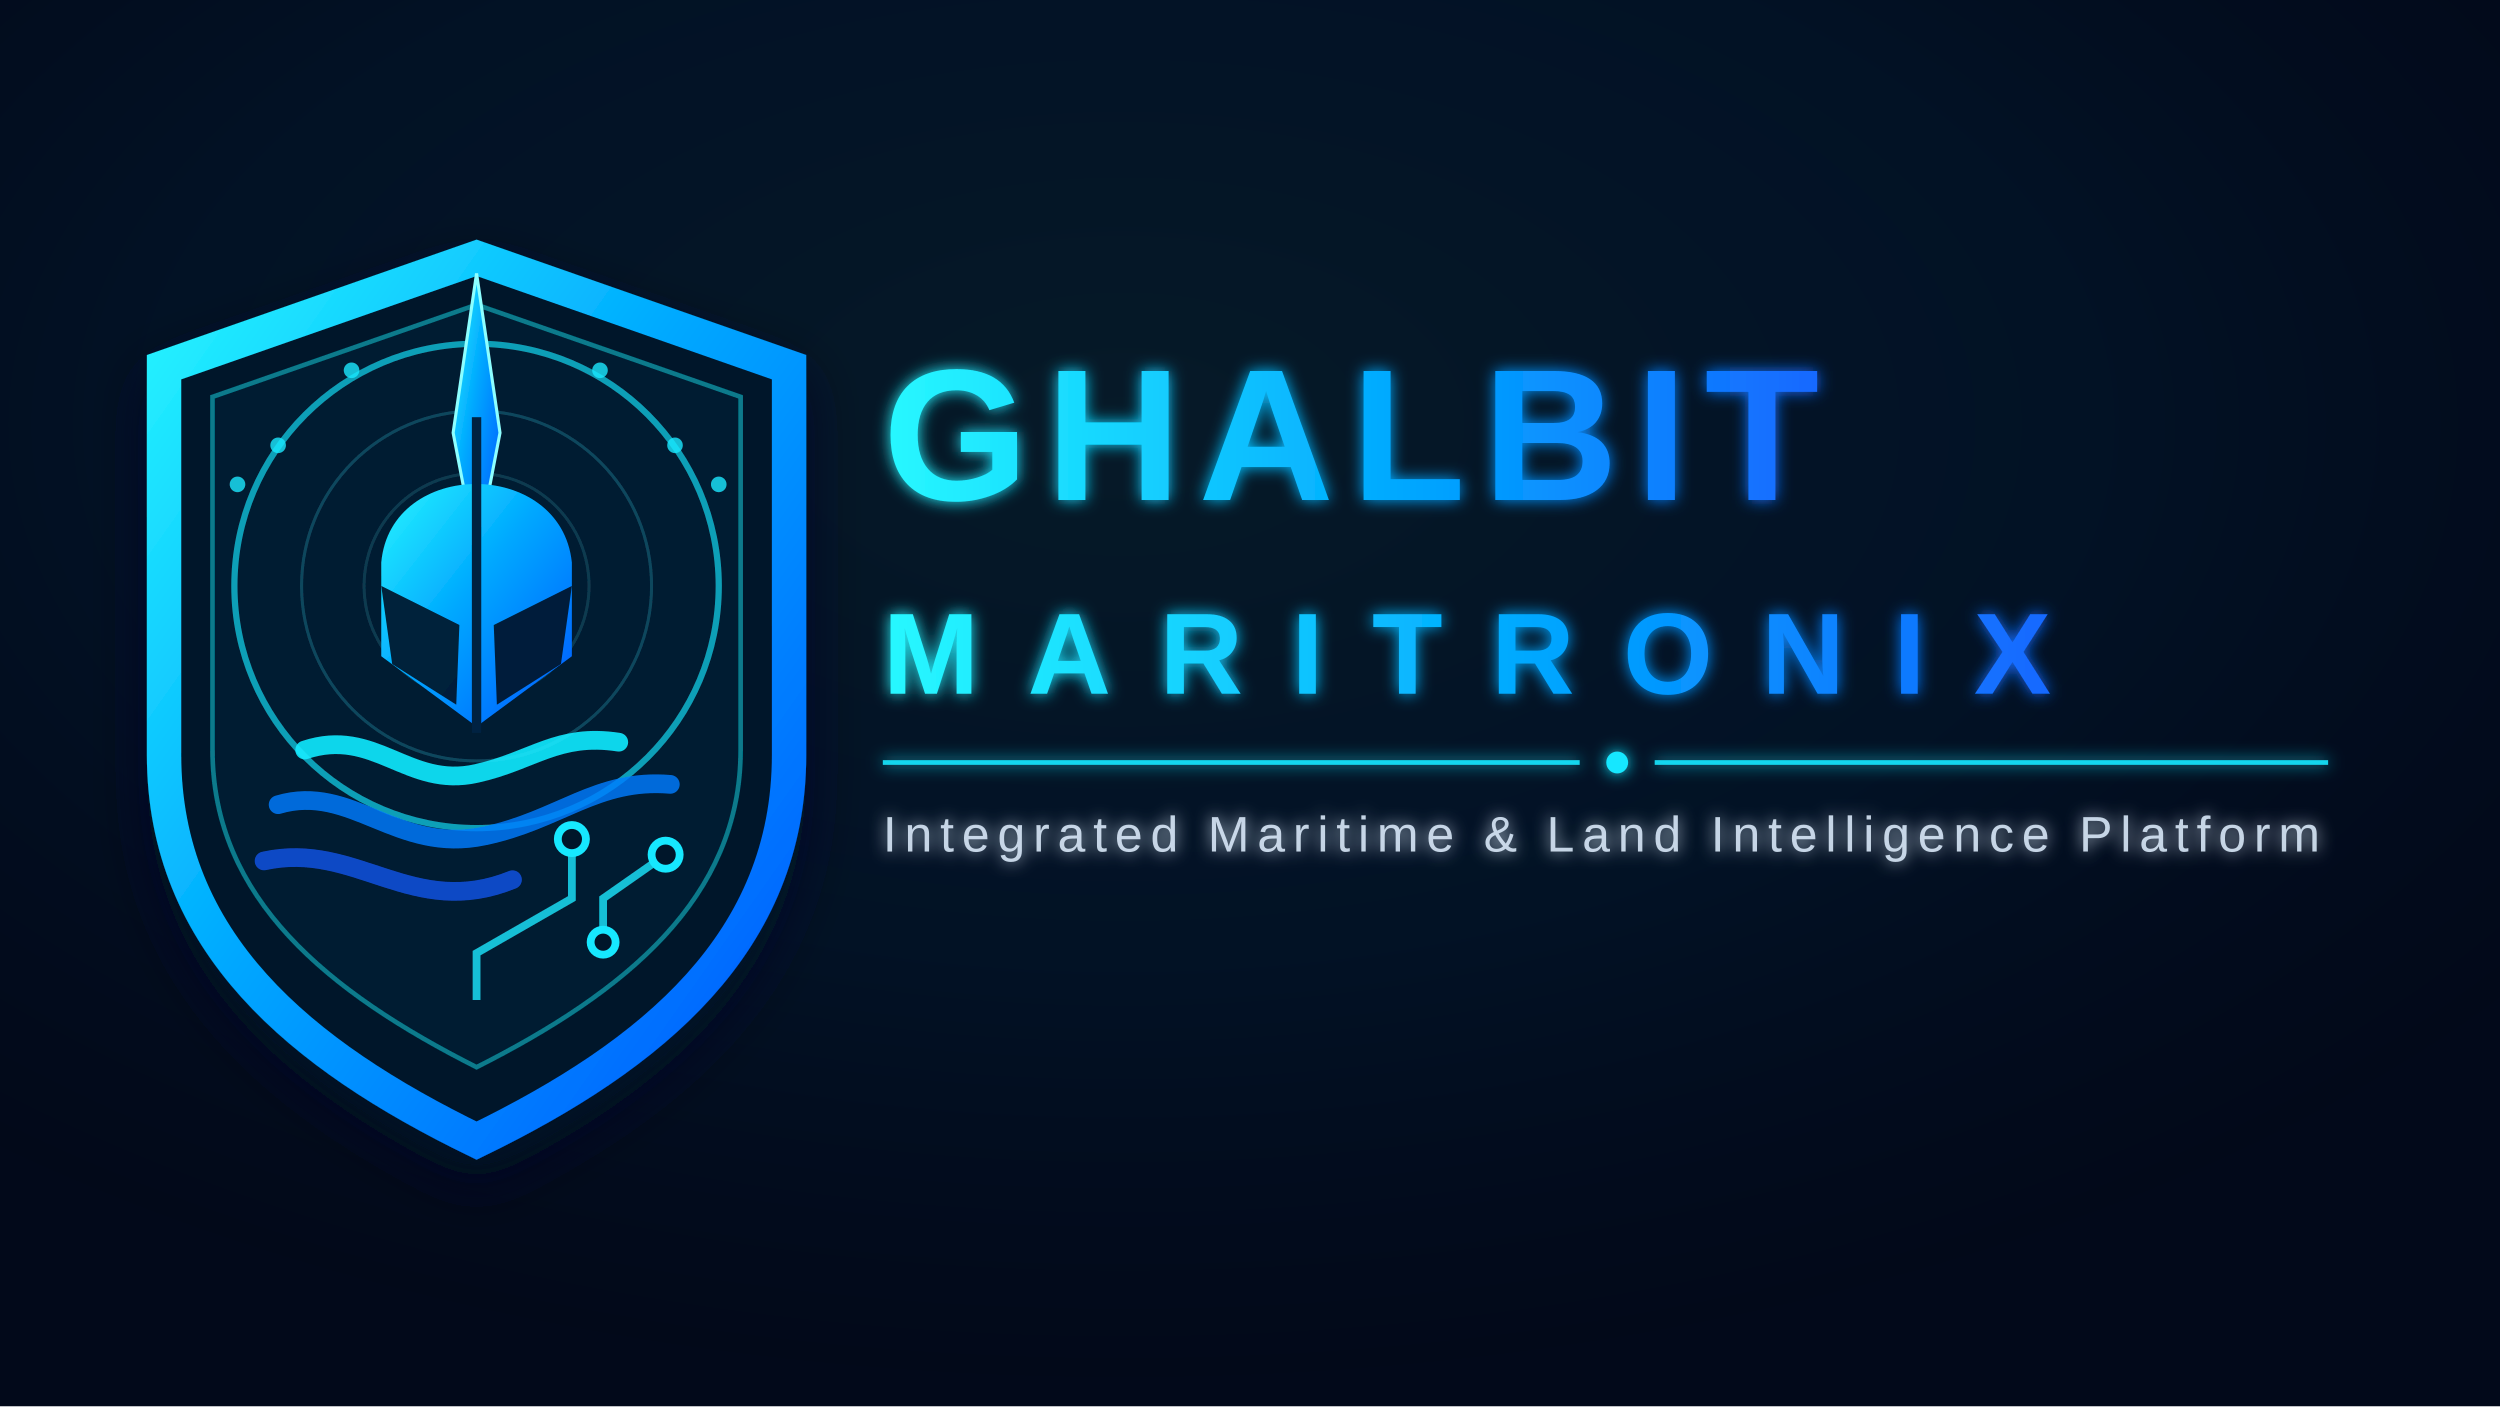
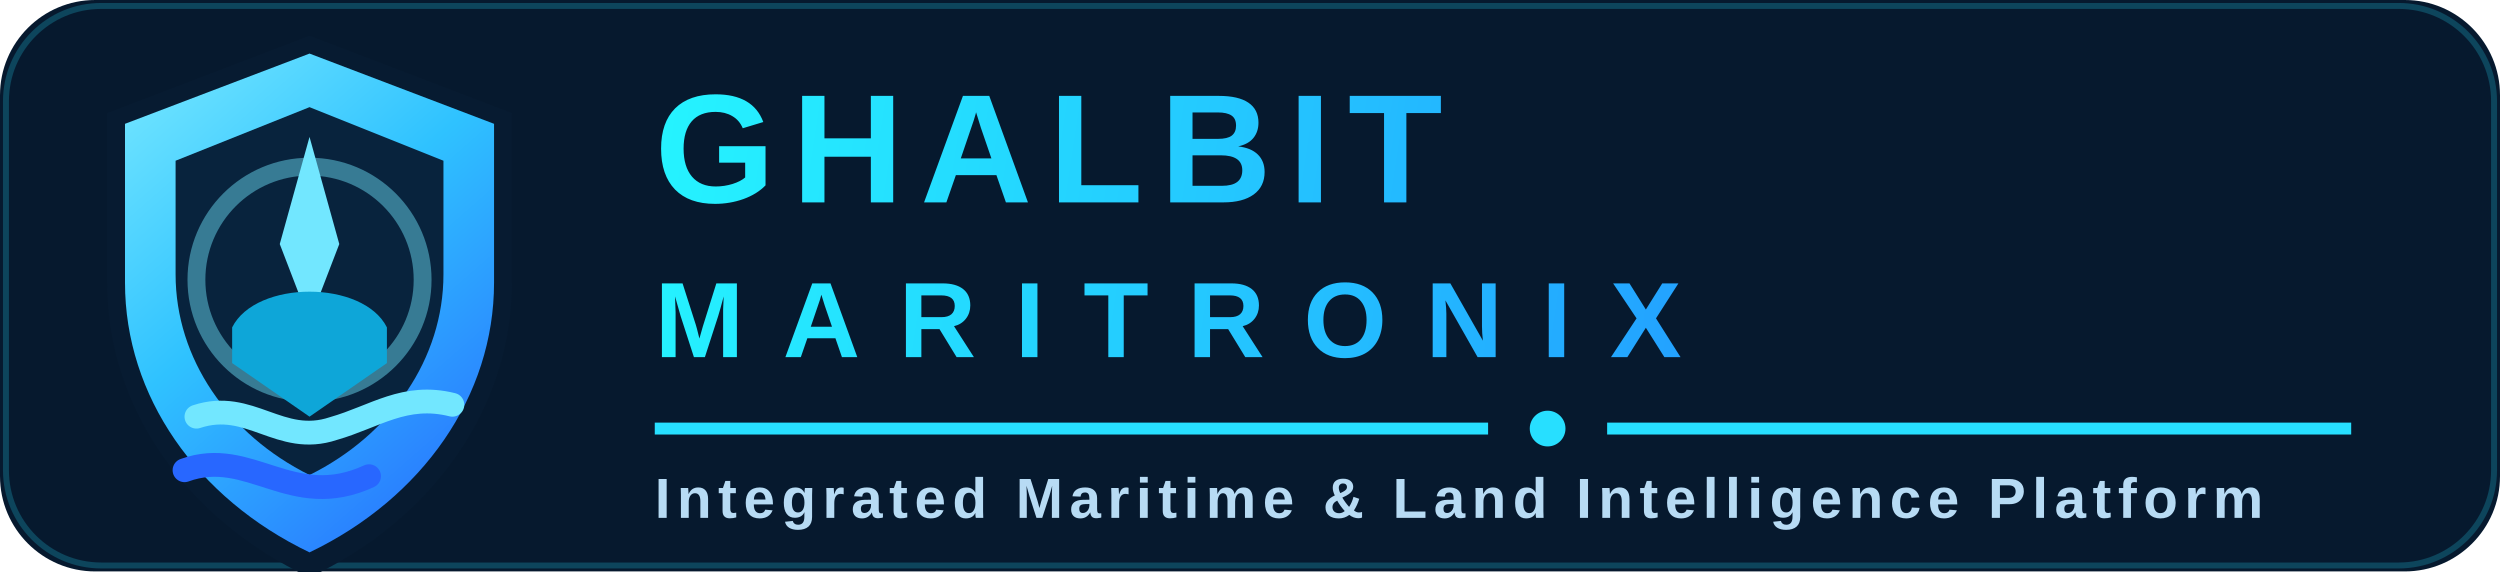
- <svg xmlns="http://www.w3.org/2000/svg" viewBox="0 0 1600 900" role="img" aria-labelledby="title desc">
+ <svg xmlns="http://www.w3.org/2000/svg" width="420" height="96" viewBox="0 0 420 96" fill="none">
  <defs>
-     <linearGradient id="blueGlow" x1="0%" y1="0%" x2="100%" y2="100%">
-       <stop offset="0%" stop-color="#27f7ff" />
-       <stop offset="45%" stop-color="#00a8ff" />
-       <stop offset="100%" stop-color="#0756ff" />
+     <linearGradient id="g1" x1="18" y1="8" x2="88" y2="88" gradientUnits="userSpaceOnUse">
+       <stop stop-color="#7CEBFF" />
+       <stop offset="0.45" stop-color="#2FC2FF" />
+       <stop offset="1" stop-color="#2867FF" />
    </linearGradient>
-     <linearGradient id="textGlow" x1="0%" y1="0%" x2="100%" y2="0%">
-       <stop offset="0%" stop-color="#27f7ff" />
-       <stop offset="55%" stop-color="#00a8ff" />
-       <stop offset="100%" stop-color="#1669ff" />
+     <linearGradient id="g2" x1="110" y1="20" x2="405" y2="65" gradientUnits="userSpaceOnUse">
+       <stop stop-color="#25F4FF" />
+       <stop offset="0.55" stop-color="#23A8FF" />
+       <stop offset="1" stop-color="#2867FF" />
    </linearGradient>
-     <radialGradient id="innerGlow" cx="45%" cy="30%" r="70%">
-       <stop offset="0%" stop-color="#38ffff" stop-opacity="0.95" />
-       <stop offset="55%" stop-color="#00a8ff" stop-opacity="0.75" />
-       <stop offset="100%" stop-color="#062a8a" stop-opacity="0.25" />
-     </radialGradient>
-     <filter id="softGlow" x="-35%" y="-35%" width="170%" height="170%">
-       <feGaussianBlur stdDeviation="5" result="blur" />
-       <feMerge>
-         <feMergeNode in="blur" />
-         <feMergeNode in="SourceGraphic" />
-       </feMerge>
-     </filter>
-     <filter id="deepShadow" x="-20%" y="-20%" width="140%" height="140%">
-       <feDropShadow dx="0" dy="16" stdDeviation="18" flood-color="#001427" flood-opacity="0.72" />
-     </filter>
  </defs>
-   <rect width="1600" height="900" fill="#020817" />
-   <rect width="1600" height="900" fill="url(#innerGlow)" opacity="0.08" />
-   <g transform="translate(100 165)" filter="url(#deepShadow)">
-     <path d="M205 0 L405 70 L405 318 C405 438 318 510 205 565 C92 510 5 438 5 318 L5 70 Z" fill="#04172c" stroke="url(#blueGlow)" stroke-width="22" />
-     <path d="M205 30 L374 89 L374 315 C374 410 300 470 205 518 C110 470 36 410 36 315 L36 89 Z" fill="#061d36" stroke="#0af1ff" stroke-width="3" opacity="0.45" />
-     <circle cx="205" cy="210" r="155" fill="none" stroke="#16e7ff" stroke-width="4" opacity="0.65" />
-     <circle cx="205" cy="210" r="112" fill="none" stroke="#16e7ff" stroke-width="2" opacity="0.22" />
-     <circle cx="205" cy="210" r="72" fill="none" stroke="#16e7ff" stroke-width="2" opacity="0.16" />
-     <path d="M205 10 L220 112 L205 190 L190 112 Z" fill="url(#blueGlow)" stroke="#8dffff" stroke-width="2" />
-     <path d="M144 195 C150 128 259 128 266 195 L266 255 L205 300 L144 255 Z" fill="url(#blueGlow)" />
-     <path d="M205 102 L205 304" stroke="#002342" stroke-width="6" />
-     <path d="M144 210 L194 235 L192 286 L151 260 Z" fill="#011629" opacity="0.92" />
-     <path d="M266 210 L216 235 L218 286 L259 260 Z" fill="#011629" opacity="0.92" />
-     <path d="M95 315 C140 300 161 340 205 330 C241 322 257 304 296 310" fill="none" stroke="#13eaff" stroke-width="12" stroke-linecap="round" opacity="0.9" />
-     <path d="M78 350 C125 336 154 382 210 370 C258 360 282 333 329 337" fill="none" stroke="#007dff" stroke-width="12" stroke-linecap="round" opacity="0.82" />
-     <path d="M69 386 C128 373 164 424 228 398" fill="none" stroke="#0a5bff" stroke-width="12" stroke-linecap="round" opacity="0.72" />
-     <path d="M205 475 L205 445 L266 410 L266 372" fill="none" stroke="#18e8ff" stroke-width="5" opacity="0.8" />
-     <path d="M286 438 L286 410 L326 382" fill="none" stroke="#18e8ff" stroke-width="5" opacity="0.8" />
-     <circle cx="266" cy="372" r="9" fill="#04172c" stroke="#18e8ff" stroke-width="5" />
-     <circle cx="326" cy="382" r="9" fill="#04172c" stroke="#18e8ff" stroke-width="5" />
-     <circle cx="286" cy="438" r="8" fill="#04172c" stroke="#18e8ff" stroke-width="5" />
-     <g fill="#18e8ff" opacity="0.8">
-       <circle cx="52" cy="145" r="5" />
-       <circle cx="78" cy="120" r="5" />
-       <circle cx="125" cy="72" r="5" />
-       <circle cx="284" cy="72" r="5" />
-       <circle cx="332" cy="120" r="5" />
-       <circle cx="360" cy="145" r="5" />
-     </g>
-   </g>
-   <g transform="translate(565 320)" filter="url(#softGlow)">
-     <text x="0" y="0" font-family="Orbitron, Montserrat, Arial, sans-serif" font-size="120" font-weight="900" letter-spacing="11" fill="url(#textGlow)">GHALBIT</text>
-     <text x="0" y="124" font-family="Orbitron, Montserrat, Arial, sans-serif" font-size="74" font-weight="800" letter-spacing="31" fill="url(#textGlow)">MARITRONIX</text>
-     <line x1="0" y1="168" x2="446" y2="168" stroke="#16e7ff" stroke-width="3" opacity="0.9" />
-     <circle cx="470" cy="168" r="7" fill="#16e7ff" />
-     <line x1="494" y1="168" x2="925" y2="168" stroke="#16e7ff" stroke-width="3" opacity="0.9" />
-     <text x="0" y="225" font-family="Montserrat, Arial, sans-serif" font-size="32" font-weight="500" letter-spacing="5" fill="#d7e6f6" opacity="0.9">Integrated Maritime &amp; Land Intelligence Platform</text>
-   </g>
+   <rect width="420" height="96" rx="16" fill="#06192E" />
+   <rect x="1" y="1" width="418" height="94" rx="16" stroke="#27DFFF" stroke-opacity="0.22" />
+   <path d="M52 6L86 19V47.5C86 68.4 72.8 87.2 52 97C31.2 87.2 18 68.4 18 47.5V19L52 6Z" fill="#071B31" />
+   <path d="M52 9L83 20.8V47.5C83 66.5 71 83.7 52 92.8C33 83.7 21 66.5 21 47.5V20.8L52 9Z" fill="url(#g1)" />
+   <path d="M52 18L74.5 27V46.1C74.5 60.2 65.7 73 52 79.8C38.3 73 29.5 60.2 29.5 46.1V27L52 18Z" fill="#08233D" />
+   <circle cx="52" cy="47" r="19" stroke="#72E7FF" stroke-width="3" stroke-opacity="0.45" />
+   <path d="M52 23L57 41L52 54L47 41L52 23Z" fill="#72E7FF" />
+   <path d="M39 55C43 47 61 47 65 55V61L52 70L39 61V55Z" fill="#0EA6D8" />
+   <path d="M33 70C42 67 47 75 56 72C63 70 68 66 76 68" stroke="#72E7FF" stroke-width="4" stroke-linecap="round" />
+   <path d="M31 79C42 75 49 86 62 80" stroke="#2867FF" stroke-width="4" stroke-linecap="round" />
+   <text x="110" y="34" fill="url(#g2)" font-family="Arial, Helvetica, sans-serif" font-size="26" font-weight="900" letter-spacing="2.8">GHALBIT</text>
+   <text x="110" y="60" fill="url(#g2)" font-family="Arial, Helvetica, sans-serif" font-size="18" font-weight="800" letter-spacing="6.5">MARITRONIX</text>
+   <line x1="110" y1="72" x2="250" y2="72" stroke="#27DFFF" stroke-width="2" />
+   <circle cx="260" cy="72" r="3" fill="#27DFFF" />
+   <line x1="270" y1="72" x2="395" y2="72" stroke="#27DFFF" stroke-width="2" />
+   <text x="110" y="87" fill="#B7DBF4" font-family="Arial, Helvetica, sans-serif" font-size="9.5" font-weight="600" letter-spacing="1.1">Integrated Maritime &amp; Land Intelligence Platform</text>
</svg>
